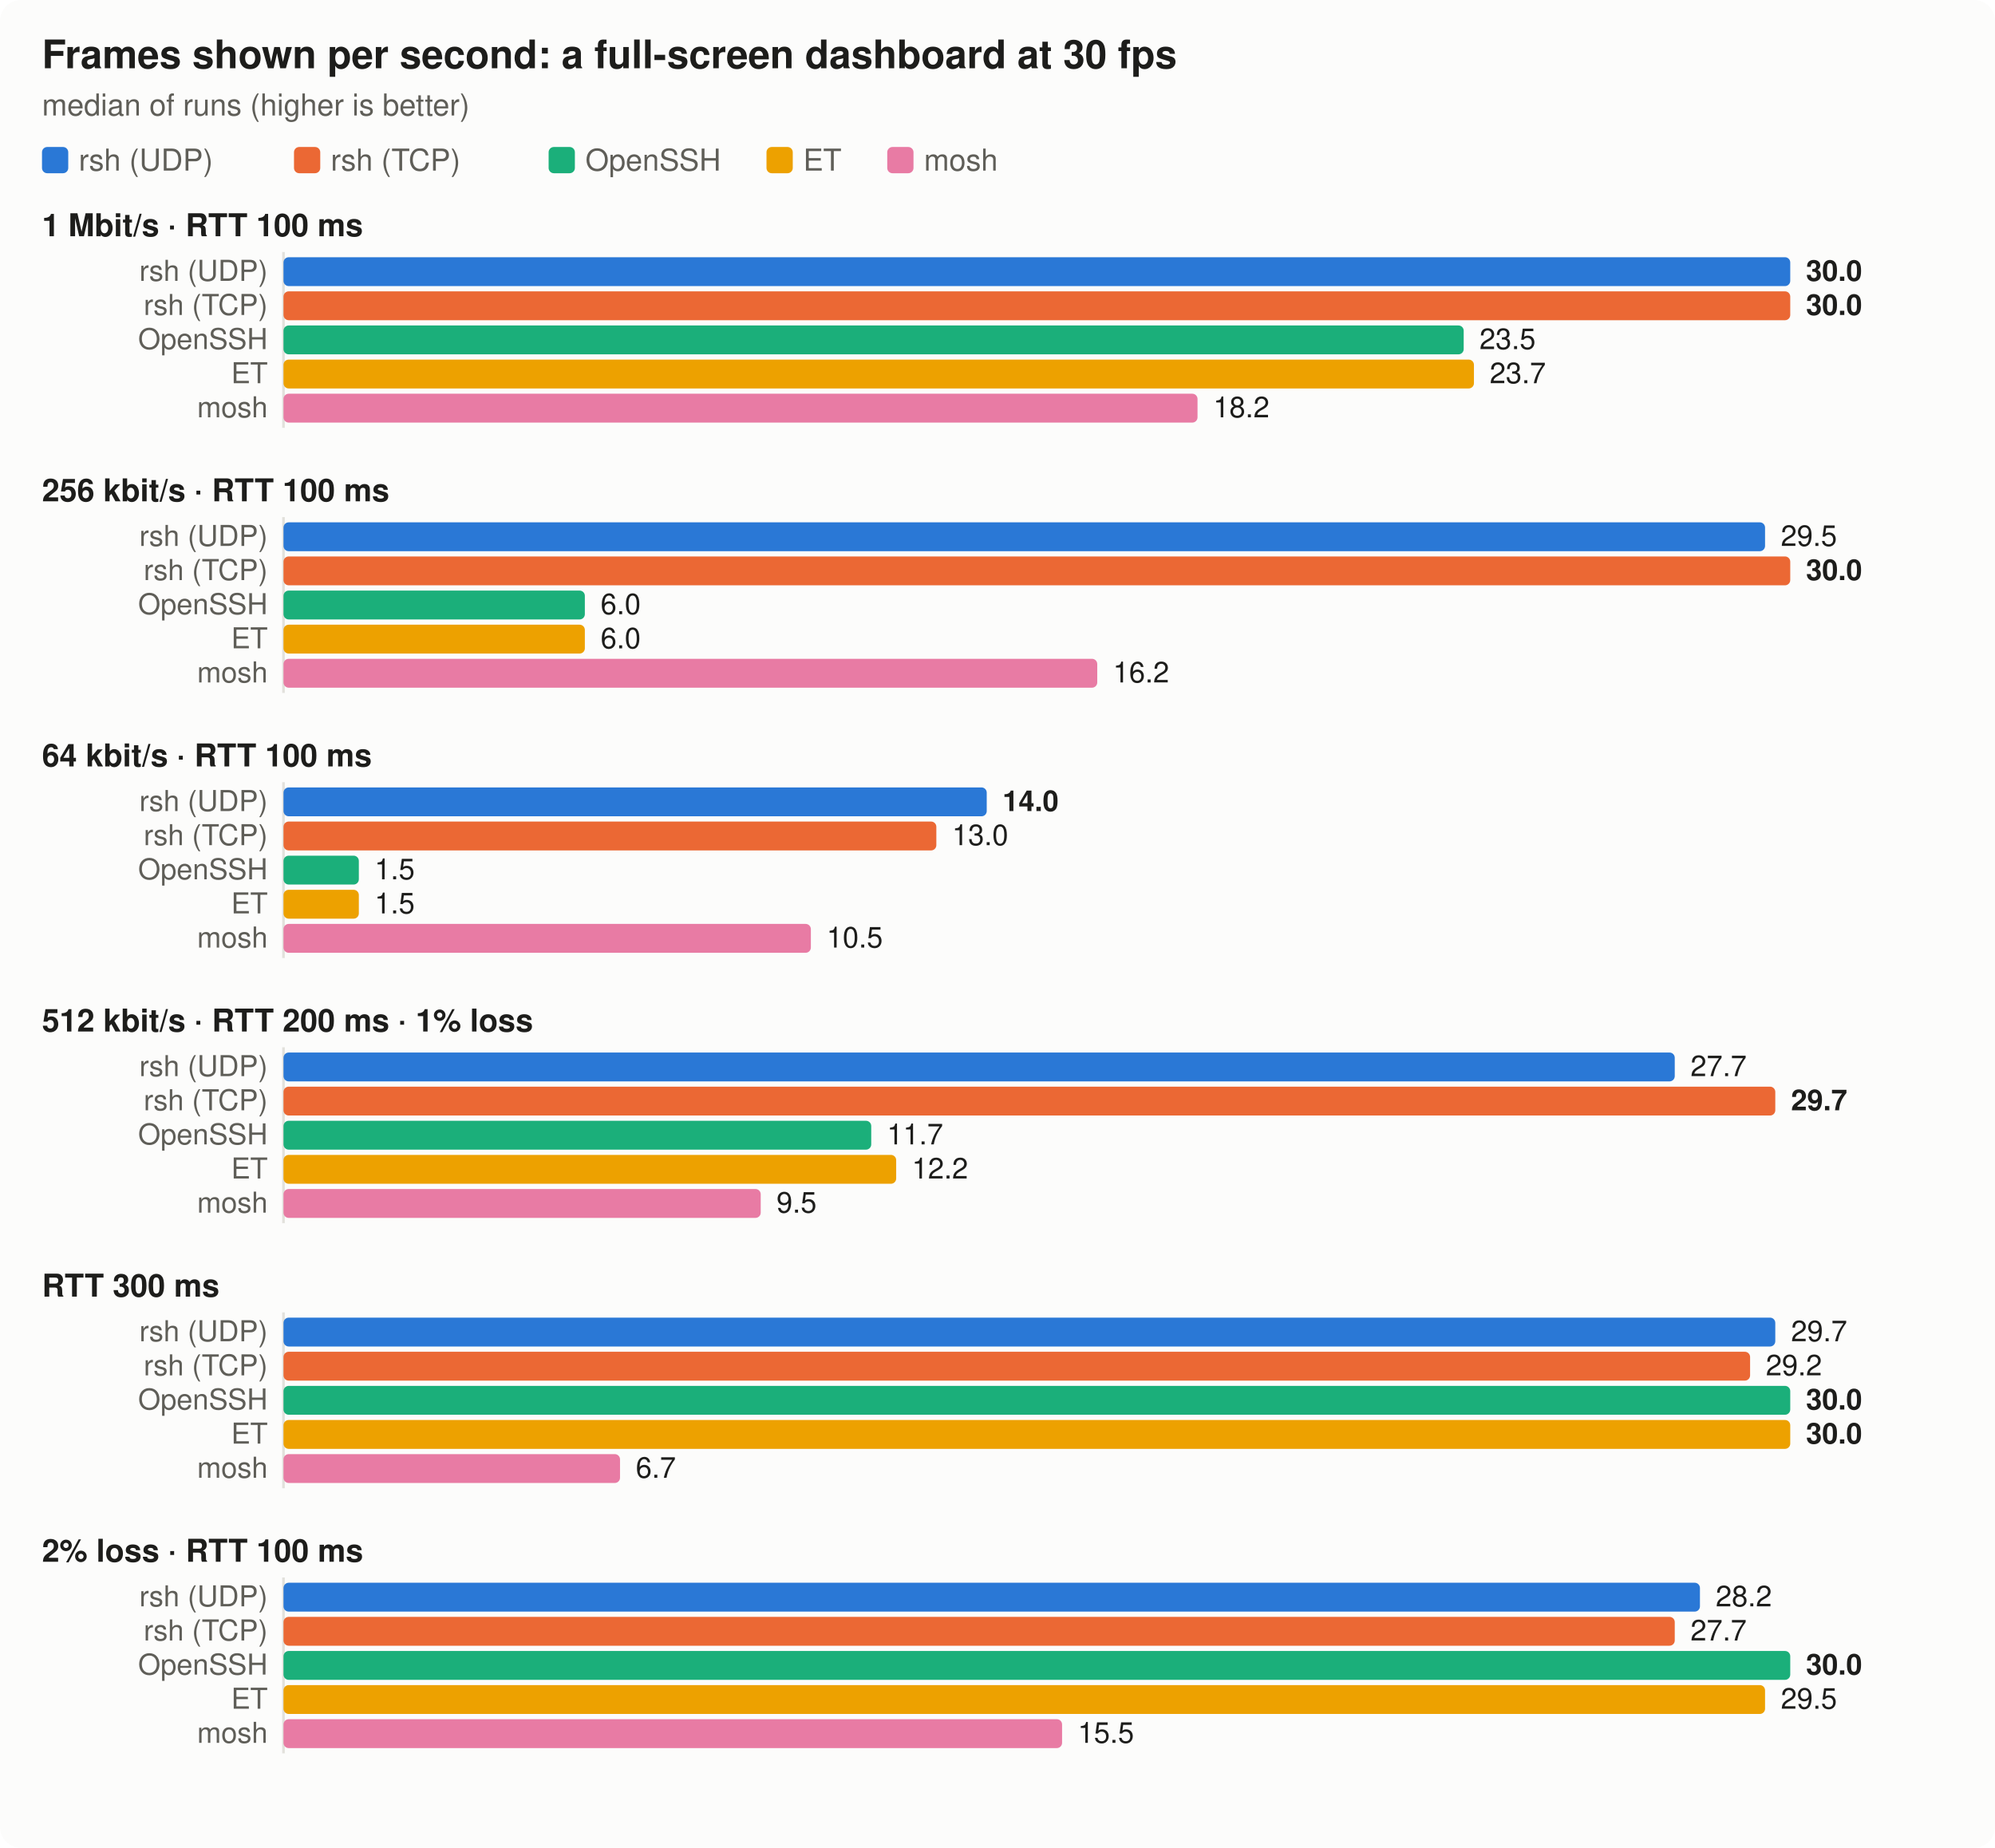
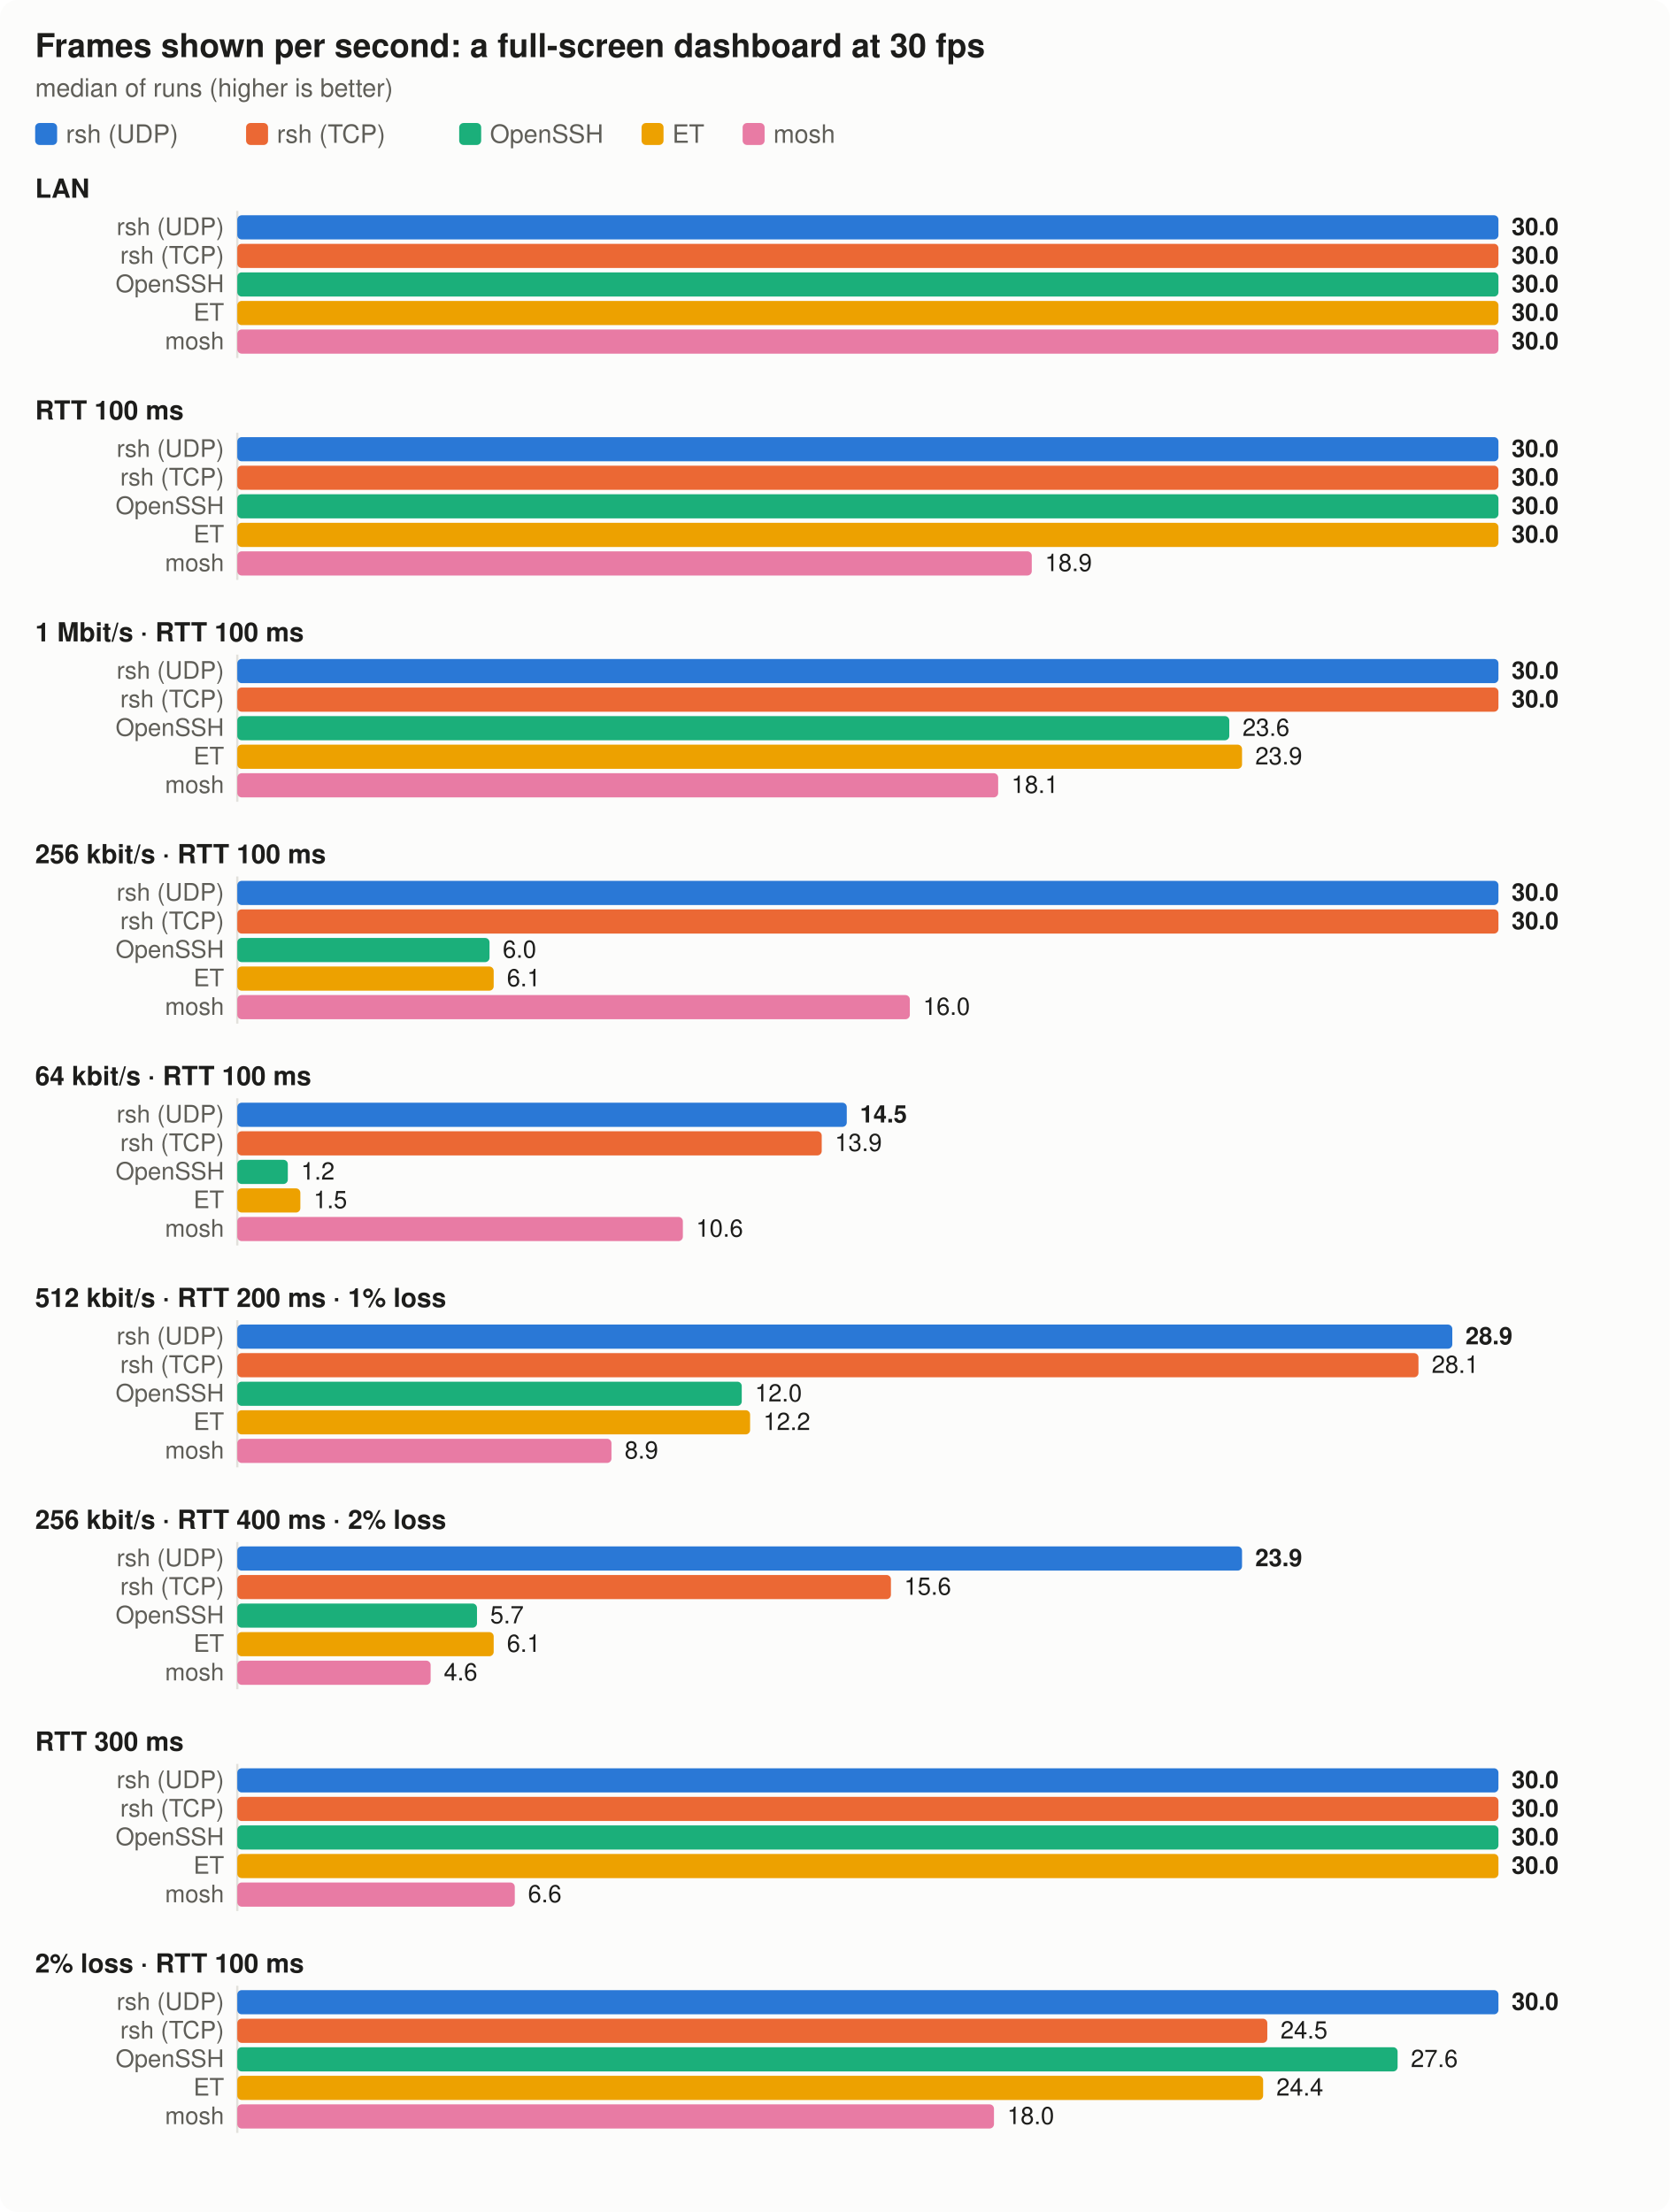
- <svg xmlns="http://www.w3.org/2000/svg" width="760" height="704" viewBox="0 0 760 704" role="img" aria-label="Frames shown per second: a full-screen dashboard at 30 fps">
+ <svg xmlns="http://www.w3.org/2000/svg" width="760" height="1007" viewBox="0 0 760 1007" role="img" aria-label="Frames shown per second: a full-screen dashboard at 30 fps">
  <style>svg{font-family:-apple-system,BlinkMacSystemFont,'Segoe UI',Helvetica,Arial,sans-serif}.bg{fill:#fcfcfb}.t1{fill:#1d1d1b}.t2{fill:#5f5e58}.axis{stroke:#e2e1dc}.s-rsh{fill:#2a78d6}.s-rsh_tcp{fill:#eb6834}.s-ssh{fill:#1baf7a}.s-et{fill:#eda100}.s-mosh{fill:#e87ba4}@media (prefers-color-scheme:dark){.bg{fill:#1a1a19}.t1{fill:#f0efec}.t2{fill:#c3c2b7}.axis{stroke:#3a3a37}.s-rsh{fill:#3987e5}.s-rsh_tcp{fill:#d95926}.s-ssh{fill:#199e70}.s-et{fill:#c98500}.s-mosh{fill:#d55181}}</style>
  <rect class="bg" width="100%" height="100%" rx="8" />
  <text class="t1" x="16" y="26" font-size="15" font-weight="600">Frames shown per second: a full-screen dashboard at 30 fps</text>
  <text class="t2" x="16" y="44" font-size="11.5">median of runs (higher is better)</text>
  <rect class="s-rsh" x="16" y="56" width="10" height="10" rx="2" />
  <text class="t2" x="30" y="65" font-size="11.5">rsh (UDP)</text>
  <rect class="s-rsh_tcp" x="112" y="56" width="10" height="10" rx="2" />
  <text class="t2" x="126" y="65" font-size="11.5">rsh (TCP)</text>
  <rect class="s-ssh" x="209" y="56" width="10" height="10" rx="2" />
  <text class="t2" x="223" y="65" font-size="11.5">OpenSSH</text>
  <rect class="s-et" x="292" y="56" width="10" height="10" rx="2" />
  <text class="t2" x="306" y="65" font-size="11.5">ET</text>
  <rect class="s-mosh" x="338" y="56" width="10" height="10" rx="2" />
  <text class="t2" x="352" y="65" font-size="11.5">mosh</text>
-   <text class="t1" x="16" y="90" font-size="12" font-weight="600">1 Mbit/s · RTT 100 ms</text>
+   <text class="t1" x="16" y="90" font-size="12" font-weight="600">LAN</text>
  <line class="axis" x1="108" y1="96" x2="108" y2="163" stroke-width="1" />
  <text class="t2" x="102" y="107" font-size="11" text-anchor="end">rsh (UDP)</text>
  <rect class="s-rsh" x="108" y="98" width="574.0" height="11" rx="2" />
  <text class="t1" x="688.0" y="107" font-size="11" font-weight="600">30.0</text>
  <text class="t2" x="102" y="120" font-size="11" text-anchor="end">rsh (TCP)</text>
  <rect class="s-rsh_tcp" x="108" y="111" width="574.0" height="11" rx="2" />
  <text class="t1" x="688.0" y="120" font-size="11" font-weight="600">30.0</text>
  <text class="t2" x="102" y="133" font-size="11" text-anchor="end">OpenSSH</text>
-   <rect class="s-ssh" x="108" y="124" width="449.6" height="11" rx="2" />
-   <text class="t1" x="563.6" y="133" font-size="11">23.5</text>
+   <rect class="s-ssh" x="108" y="124" width="574.0" height="11" rx="2" />
+   <text class="t1" x="688.0" y="133" font-size="11" font-weight="600">30.0</text>
  <text class="t2" x="102" y="146" font-size="11" text-anchor="end">ET</text>
-   <rect class="s-et" x="108" y="137" width="453.5" height="11" rx="2" />
-   <text class="t1" x="567.5" y="146" font-size="11">23.7</text>
+   <rect class="s-et" x="108" y="137" width="574.0" height="11" rx="2" />
+   <text class="t1" x="688.0" y="146" font-size="11" font-weight="600">30.0</text>
  <text class="t2" x="102" y="159" font-size="11" text-anchor="end">mosh</text>
-   <rect class="s-mosh" x="108" y="150" width="348.2" height="11" rx="2" />
-   <text class="t1" x="462.2" y="159" font-size="11">18.2</text>
-   <text class="t1" x="16" y="191" font-size="12" font-weight="600">256 kbit/s · RTT 100 ms</text>
+   <rect class="s-mosh" x="108" y="150" width="574.0" height="11" rx="2" />
+   <text class="t1" x="688.0" y="159" font-size="11" font-weight="600">30.0</text>
+   <text class="t1" x="16" y="191" font-size="12" font-weight="600">RTT 100 ms</text>
  <line class="axis" x1="108" y1="197" x2="108" y2="264" stroke-width="1" />
  <text class="t2" x="102" y="208" font-size="11" text-anchor="end">rsh (UDP)</text>
-   <rect class="s-rsh" x="108" y="199" width="564.4" height="11" rx="2" />
-   <text class="t1" x="678.4" y="208" font-size="11">29.5</text>
+   <rect class="s-rsh" x="108" y="199" width="574.0" height="11" rx="2" />
+   <text class="t1" x="688.0" y="208" font-size="11" font-weight="600">30.0</text>
  <text class="t2" x="102" y="221" font-size="11" text-anchor="end">rsh (TCP)</text>
  <rect class="s-rsh_tcp" x="108" y="212" width="574.0" height="11" rx="2" />
  <text class="t1" x="688.0" y="221" font-size="11" font-weight="600">30.0</text>
  <text class="t2" x="102" y="234" font-size="11" text-anchor="end">OpenSSH</text>
-   <rect class="s-ssh" x="108" y="225" width="114.8" height="11" rx="2" />
-   <text class="t1" x="228.8" y="234" font-size="11">6.0</text>
+   <rect class="s-ssh" x="108" y="225" width="574.0" height="11" rx="2" />
+   <text class="t1" x="688.0" y="234" font-size="11" font-weight="600">30.0</text>
  <text class="t2" x="102" y="247" font-size="11" text-anchor="end">ET</text>
-   <rect class="s-et" x="108" y="238" width="114.8" height="11" rx="2" />
-   <text class="t1" x="228.8" y="247" font-size="11">6.0</text>
+   <rect class="s-et" x="108" y="238" width="574.0" height="11" rx="2" />
+   <text class="t1" x="688.0" y="247" font-size="11" font-weight="600">30.0</text>
  <text class="t2" x="102" y="260" font-size="11" text-anchor="end">mosh</text>
-   <rect class="s-mosh" x="108" y="251" width="310.0" height="11" rx="2" />
-   <text class="t1" x="424.0" y="260" font-size="11">16.2</text>
-   <text class="t1" x="16" y="292" font-size="12" font-weight="600">64 kbit/s · RTT 100 ms</text>
+   <rect class="s-mosh" x="108" y="251" width="361.6" height="11" rx="2" />
+   <text class="t1" x="475.6" y="260" font-size="11">18.9</text>
+   <text class="t1" x="16" y="292" font-size="12" font-weight="600">1 Mbit/s · RTT 100 ms</text>
  <line class="axis" x1="108" y1="298" x2="108" y2="365" stroke-width="1" />
  <text class="t2" x="102" y="309" font-size="11" text-anchor="end">rsh (UDP)</text>
-   <rect class="s-rsh" x="108" y="300" width="267.9" height="11" rx="2" />
-   <text class="t1" x="381.9" y="309" font-size="11" font-weight="600">14.0</text>
+   <rect class="s-rsh" x="108" y="300" width="574.0" height="11" rx="2" />
+   <text class="t1" x="688.0" y="309" font-size="11" font-weight="600">30.0</text>
  <text class="t2" x="102" y="322" font-size="11" text-anchor="end">rsh (TCP)</text>
-   <rect class="s-rsh_tcp" x="108" y="313" width="248.7" height="11" rx="2" />
-   <text class="t1" x="362.7" y="322" font-size="11">13.0</text>
+   <rect class="s-rsh_tcp" x="108" y="313" width="574.0" height="11" rx="2" />
+   <text class="t1" x="688.0" y="322" font-size="11" font-weight="600">30.0</text>
  <text class="t2" x="102" y="335" font-size="11" text-anchor="end">OpenSSH</text>
-   <rect class="s-ssh" x="108" y="326" width="28.7" height="11" rx="2" />
-   <text class="t1" x="142.7" y="335" font-size="11">1.5</text>
+   <rect class="s-ssh" x="108" y="326" width="451.5" height="11" rx="2" />
+   <text class="t1" x="565.5" y="335" font-size="11">23.6</text>
  <text class="t2" x="102" y="348" font-size="11" text-anchor="end">ET</text>
-   <rect class="s-et" x="108" y="339" width="28.7" height="11" rx="2" />
-   <text class="t1" x="142.7" y="348" font-size="11">1.5</text>
+   <rect class="s-et" x="108" y="339" width="457.3" height="11" rx="2" />
+   <text class="t1" x="571.3" y="348" font-size="11">23.9</text>
  <text class="t2" x="102" y="361" font-size="11" text-anchor="end">mosh</text>
-   <rect class="s-mosh" x="108" y="352" width="200.9" height="11" rx="2" />
-   <text class="t1" x="314.9" y="361" font-size="11">10.5</text>
-   <text class="t1" x="16" y="393" font-size="12" font-weight="600">512 kbit/s · RTT 200 ms · 1% loss</text>
+   <rect class="s-mosh" x="108" y="352" width="346.3" height="11" rx="2" />
+   <text class="t1" x="460.3" y="361" font-size="11">18.1</text>
+   <text class="t1" x="16" y="393" font-size="12" font-weight="600">256 kbit/s · RTT 100 ms</text>
  <line class="axis" x1="108" y1="399" x2="108" y2="466" stroke-width="1" />
  <text class="t2" x="102" y="410" font-size="11" text-anchor="end">rsh (UDP)</text>
-   <rect class="s-rsh" x="108" y="401" width="530.0" height="11" rx="2" />
-   <text class="t1" x="644.0" y="410" font-size="11">27.7</text>
+   <rect class="s-rsh" x="108" y="401" width="574.0" height="11" rx="2" />
+   <text class="t1" x="688.0" y="410" font-size="11" font-weight="600">30.0</text>
  <text class="t2" x="102" y="423" font-size="11" text-anchor="end">rsh (TCP)</text>
-   <rect class="s-rsh_tcp" x="108" y="414" width="568.3" height="11" rx="2" />
-   <text class="t1" x="682.3" y="423" font-size="11" font-weight="600">29.7</text>
+   <rect class="s-rsh_tcp" x="108" y="414" width="574.0" height="11" rx="2" />
+   <text class="t1" x="688.0" y="423" font-size="11" font-weight="600">30.0</text>
  <text class="t2" x="102" y="436" font-size="11" text-anchor="end">OpenSSH</text>
-   <rect class="s-ssh" x="108" y="427" width="223.9" height="11" rx="2" />
-   <text class="t1" x="337.9" y="436" font-size="11">11.7</text>
+   <rect class="s-ssh" x="108" y="427" width="114.8" height="11" rx="2" />
+   <text class="t1" x="228.8" y="436" font-size="11">6.0</text>
  <text class="t2" x="102" y="449" font-size="11" text-anchor="end">ET</text>
-   <rect class="s-et" x="108" y="440" width="233.4" height="11" rx="2" />
-   <text class="t1" x="347.4" y="449" font-size="11">12.2</text>
+   <rect class="s-et" x="108" y="440" width="116.7" height="11" rx="2" />
+   <text class="t1" x="230.7" y="449" font-size="11">6.1</text>
  <text class="t2" x="102" y="462" font-size="11" text-anchor="end">mosh</text>
-   <rect class="s-mosh" x="108" y="453" width="181.8" height="11" rx="2" />
-   <text class="t1" x="295.8" y="462" font-size="11">9.5</text>
-   <text class="t1" x="16" y="494" font-size="12" font-weight="600">RTT 300 ms</text>
+   <rect class="s-mosh" x="108" y="453" width="306.1" height="11" rx="2" />
+   <text class="t1" x="420.1" y="462" font-size="11">16.0</text>
+   <text class="t1" x="16" y="494" font-size="12" font-weight="600">64 kbit/s · RTT 100 ms</text>
  <line class="axis" x1="108" y1="500" x2="108" y2="567" stroke-width="1" />
  <text class="t2" x="102" y="511" font-size="11" text-anchor="end">rsh (UDP)</text>
-   <rect class="s-rsh" x="108" y="502" width="568.3" height="11" rx="2" />
-   <text class="t1" x="682.3" y="511" font-size="11">29.7</text>
+   <rect class="s-rsh" x="108" y="502" width="277.4" height="11" rx="2" />
+   <text class="t1" x="391.4" y="511" font-size="11" font-weight="600">14.5</text>
  <text class="t2" x="102" y="524" font-size="11" text-anchor="end">rsh (TCP)</text>
-   <rect class="s-rsh_tcp" x="108" y="515" width="558.7" height="11" rx="2" />
-   <text class="t1" x="672.7" y="524" font-size="11">29.2</text>
+   <rect class="s-rsh_tcp" x="108" y="515" width="266.0" height="11" rx="2" />
+   <text class="t1" x="380.0" y="524" font-size="11">13.9</text>
  <text class="t2" x="102" y="537" font-size="11" text-anchor="end">OpenSSH</text>
-   <rect class="s-ssh" x="108" y="528" width="574.0" height="11" rx="2" />
-   <text class="t1" x="688.0" y="537" font-size="11" font-weight="600">30.0</text>
+   <rect class="s-ssh" x="108" y="528" width="23.0" height="11" rx="2" />
+   <text class="t1" x="137.0" y="537" font-size="11">1.2</text>
  <text class="t2" x="102" y="550" font-size="11" text-anchor="end">ET</text>
-   <rect class="s-et" x="108" y="541" width="574.0" height="11" rx="2" />
-   <text class="t1" x="688.0" y="550" font-size="11" font-weight="600">30.0</text>
+   <rect class="s-et" x="108" y="541" width="28.7" height="11" rx="2" />
+   <text class="t1" x="142.7" y="550" font-size="11">1.5</text>
  <text class="t2" x="102" y="563" font-size="11" text-anchor="end">mosh</text>
-   <rect class="s-mosh" x="108" y="554" width="128.2" height="11" rx="2" />
-   <text class="t1" x="242.2" y="563" font-size="11">6.7</text>
-   <text class="t1" x="16" y="595" font-size="12" font-weight="600">2% loss · RTT 100 ms</text>
+   <rect class="s-mosh" x="108" y="554" width="202.8" height="11" rx="2" />
+   <text class="t1" x="316.8" y="563" font-size="11">10.6</text>
+   <text class="t1" x="16" y="595" font-size="12" font-weight="600">512 kbit/s · RTT 200 ms · 1% loss</text>
  <line class="axis" x1="108" y1="601" x2="108" y2="668" stroke-width="1" />
  <text class="t2" x="102" y="612" font-size="11" text-anchor="end">rsh (UDP)</text>
-   <rect class="s-rsh" x="108" y="603" width="539.6" height="11" rx="2" />
-   <text class="t1" x="653.6" y="612" font-size="11">28.2</text>
+   <rect class="s-rsh" x="108" y="603" width="553.0" height="11" rx="2" />
+   <text class="t1" x="667.0" y="612" font-size="11" font-weight="600">28.9</text>
  <text class="t2" x="102" y="625" font-size="11" text-anchor="end">rsh (TCP)</text>
-   <rect class="s-rsh_tcp" x="108" y="616" width="530.0" height="11" rx="2" />
-   <text class="t1" x="644.0" y="625" font-size="11">27.7</text>
+   <rect class="s-rsh_tcp" x="108" y="616" width="537.6" height="11" rx="2" />
+   <text class="t1" x="651.6" y="625" font-size="11">28.1</text>
  <text class="t2" x="102" y="638" font-size="11" text-anchor="end">OpenSSH</text>
-   <rect class="s-ssh" x="108" y="629" width="574.0" height="11" rx="2" />
-   <text class="t1" x="688.0" y="638" font-size="11" font-weight="600">30.0</text>
+   <rect class="s-ssh" x="108" y="629" width="229.6" height="11" rx="2" />
+   <text class="t1" x="343.6" y="638" font-size="11">12.0</text>
  <text class="t2" x="102" y="651" font-size="11" text-anchor="end">ET</text>
-   <rect class="s-et" x="108" y="642" width="564.4" height="11" rx="2" />
-   <text class="t1" x="678.4" y="651" font-size="11">29.5</text>
+   <rect class="s-et" x="108" y="642" width="233.4" height="11" rx="2" />
+   <text class="t1" x="347.4" y="651" font-size="11">12.2</text>
  <text class="t2" x="102" y="664" font-size="11" text-anchor="end">mosh</text>
-   <rect class="s-mosh" x="108" y="655" width="296.6" height="11" rx="2" />
-   <text class="t1" x="410.6" y="664" font-size="11">15.5</text>
+   <rect class="s-mosh" x="108" y="655" width="170.3" height="11" rx="2" />
+   <text class="t1" x="284.3" y="664" font-size="11">8.9</text>
+   <text class="t1" x="16" y="696" font-size="12" font-weight="600">256 kbit/s · RTT 400 ms · 2% loss</text>
+   <line class="axis" x1="108" y1="702" x2="108" y2="769" stroke-width="1" />
+   <text class="t2" x="102" y="713" font-size="11" text-anchor="end">rsh (UDP)</text>
+   <rect class="s-rsh" x="108" y="704" width="457.3" height="11" rx="2" />
+   <text class="t1" x="571.3" y="713" font-size="11" font-weight="600">23.9</text>
+   <text class="t2" x="102" y="726" font-size="11" text-anchor="end">rsh (TCP)</text>
+   <rect class="s-rsh_tcp" x="108" y="717" width="297.5" height="11" rx="2" />
+   <text class="t1" x="411.5" y="726" font-size="11">15.6</text>
+   <text class="t2" x="102" y="739" font-size="11" text-anchor="end">OpenSSH</text>
+   <rect class="s-ssh" x="108" y="730" width="109.1" height="11" rx="2" />
+   <text class="t1" x="223.1" y="739" font-size="11">5.7</text>
+   <text class="t2" x="102" y="752" font-size="11" text-anchor="end">ET</text>
+   <rect class="s-et" x="108" y="743" width="116.7" height="11" rx="2" />
+   <text class="t1" x="230.7" y="752" font-size="11">6.1</text>
+   <text class="t2" x="102" y="765" font-size="11" text-anchor="end">mosh</text>
+   <rect class="s-mosh" x="108" y="756" width="88.0" height="11" rx="2" />
+   <text class="t1" x="202.0" y="765" font-size="11">4.6</text>
+   <text class="t1" x="16" y="797" font-size="12" font-weight="600">RTT 300 ms</text>
+   <line class="axis" x1="108" y1="803" x2="108" y2="870" stroke-width="1" />
+   <text class="t2" x="102" y="814" font-size="11" text-anchor="end">rsh (UDP)</text>
+   <rect class="s-rsh" x="108" y="805" width="574.0" height="11" rx="2" />
+   <text class="t1" x="688.0" y="814" font-size="11" font-weight="600">30.0</text>
+   <text class="t2" x="102" y="827" font-size="11" text-anchor="end">rsh (TCP)</text>
+   <rect class="s-rsh_tcp" x="108" y="818" width="574.0" height="11" rx="2" />
+   <text class="t1" x="688.0" y="827" font-size="11" font-weight="600">30.0</text>
+   <text class="t2" x="102" y="840" font-size="11" text-anchor="end">OpenSSH</text>
+   <rect class="s-ssh" x="108" y="831" width="574.0" height="11" rx="2" />
+   <text class="t1" x="688.0" y="840" font-size="11" font-weight="600">30.0</text>
+   <text class="t2" x="102" y="853" font-size="11" text-anchor="end">ET</text>
+   <rect class="s-et" x="108" y="844" width="574.0" height="11" rx="2" />
+   <text class="t1" x="688.0" y="853" font-size="11" font-weight="600">30.0</text>
+   <text class="t2" x="102" y="866" font-size="11" text-anchor="end">mosh</text>
+   <rect class="s-mosh" x="108" y="857" width="126.3" height="11" rx="2" />
+   <text class="t1" x="240.3" y="866" font-size="11">6.6</text>
+   <text class="t1" x="16" y="898" font-size="12" font-weight="600">2% loss · RTT 100 ms</text>
+   <line class="axis" x1="108" y1="904" x2="108" y2="971" stroke-width="1" />
+   <text class="t2" x="102" y="915" font-size="11" text-anchor="end">rsh (UDP)</text>
+   <rect class="s-rsh" x="108" y="906" width="574.0" height="11" rx="2" />
+   <text class="t1" x="688.0" y="915" font-size="11" font-weight="600">30.0</text>
+   <text class="t2" x="102" y="928" font-size="11" text-anchor="end">rsh (TCP)</text>
+   <rect class="s-rsh_tcp" x="108" y="919" width="468.8" height="11" rx="2" />
+   <text class="t1" x="582.8" y="928" font-size="11">24.5</text>
+   <text class="t2" x="102" y="941" font-size="11" text-anchor="end">OpenSSH</text>
+   <rect class="s-ssh" x="108" y="932" width="528.1" height="11" rx="2" />
+   <text class="t1" x="642.1" y="941" font-size="11">27.6</text>
+   <text class="t2" x="102" y="954" font-size="11" text-anchor="end">ET</text>
+   <rect class="s-et" x="108" y="945" width="466.9" height="11" rx="2" />
+   <text class="t1" x="580.9" y="954" font-size="11">24.4</text>
+   <text class="t2" x="102" y="967" font-size="11" text-anchor="end">mosh</text>
+   <rect class="s-mosh" x="108" y="958" width="344.4" height="11" rx="2" />
+   <text class="t1" x="458.4" y="967" font-size="11">18.0</text>
</svg>
